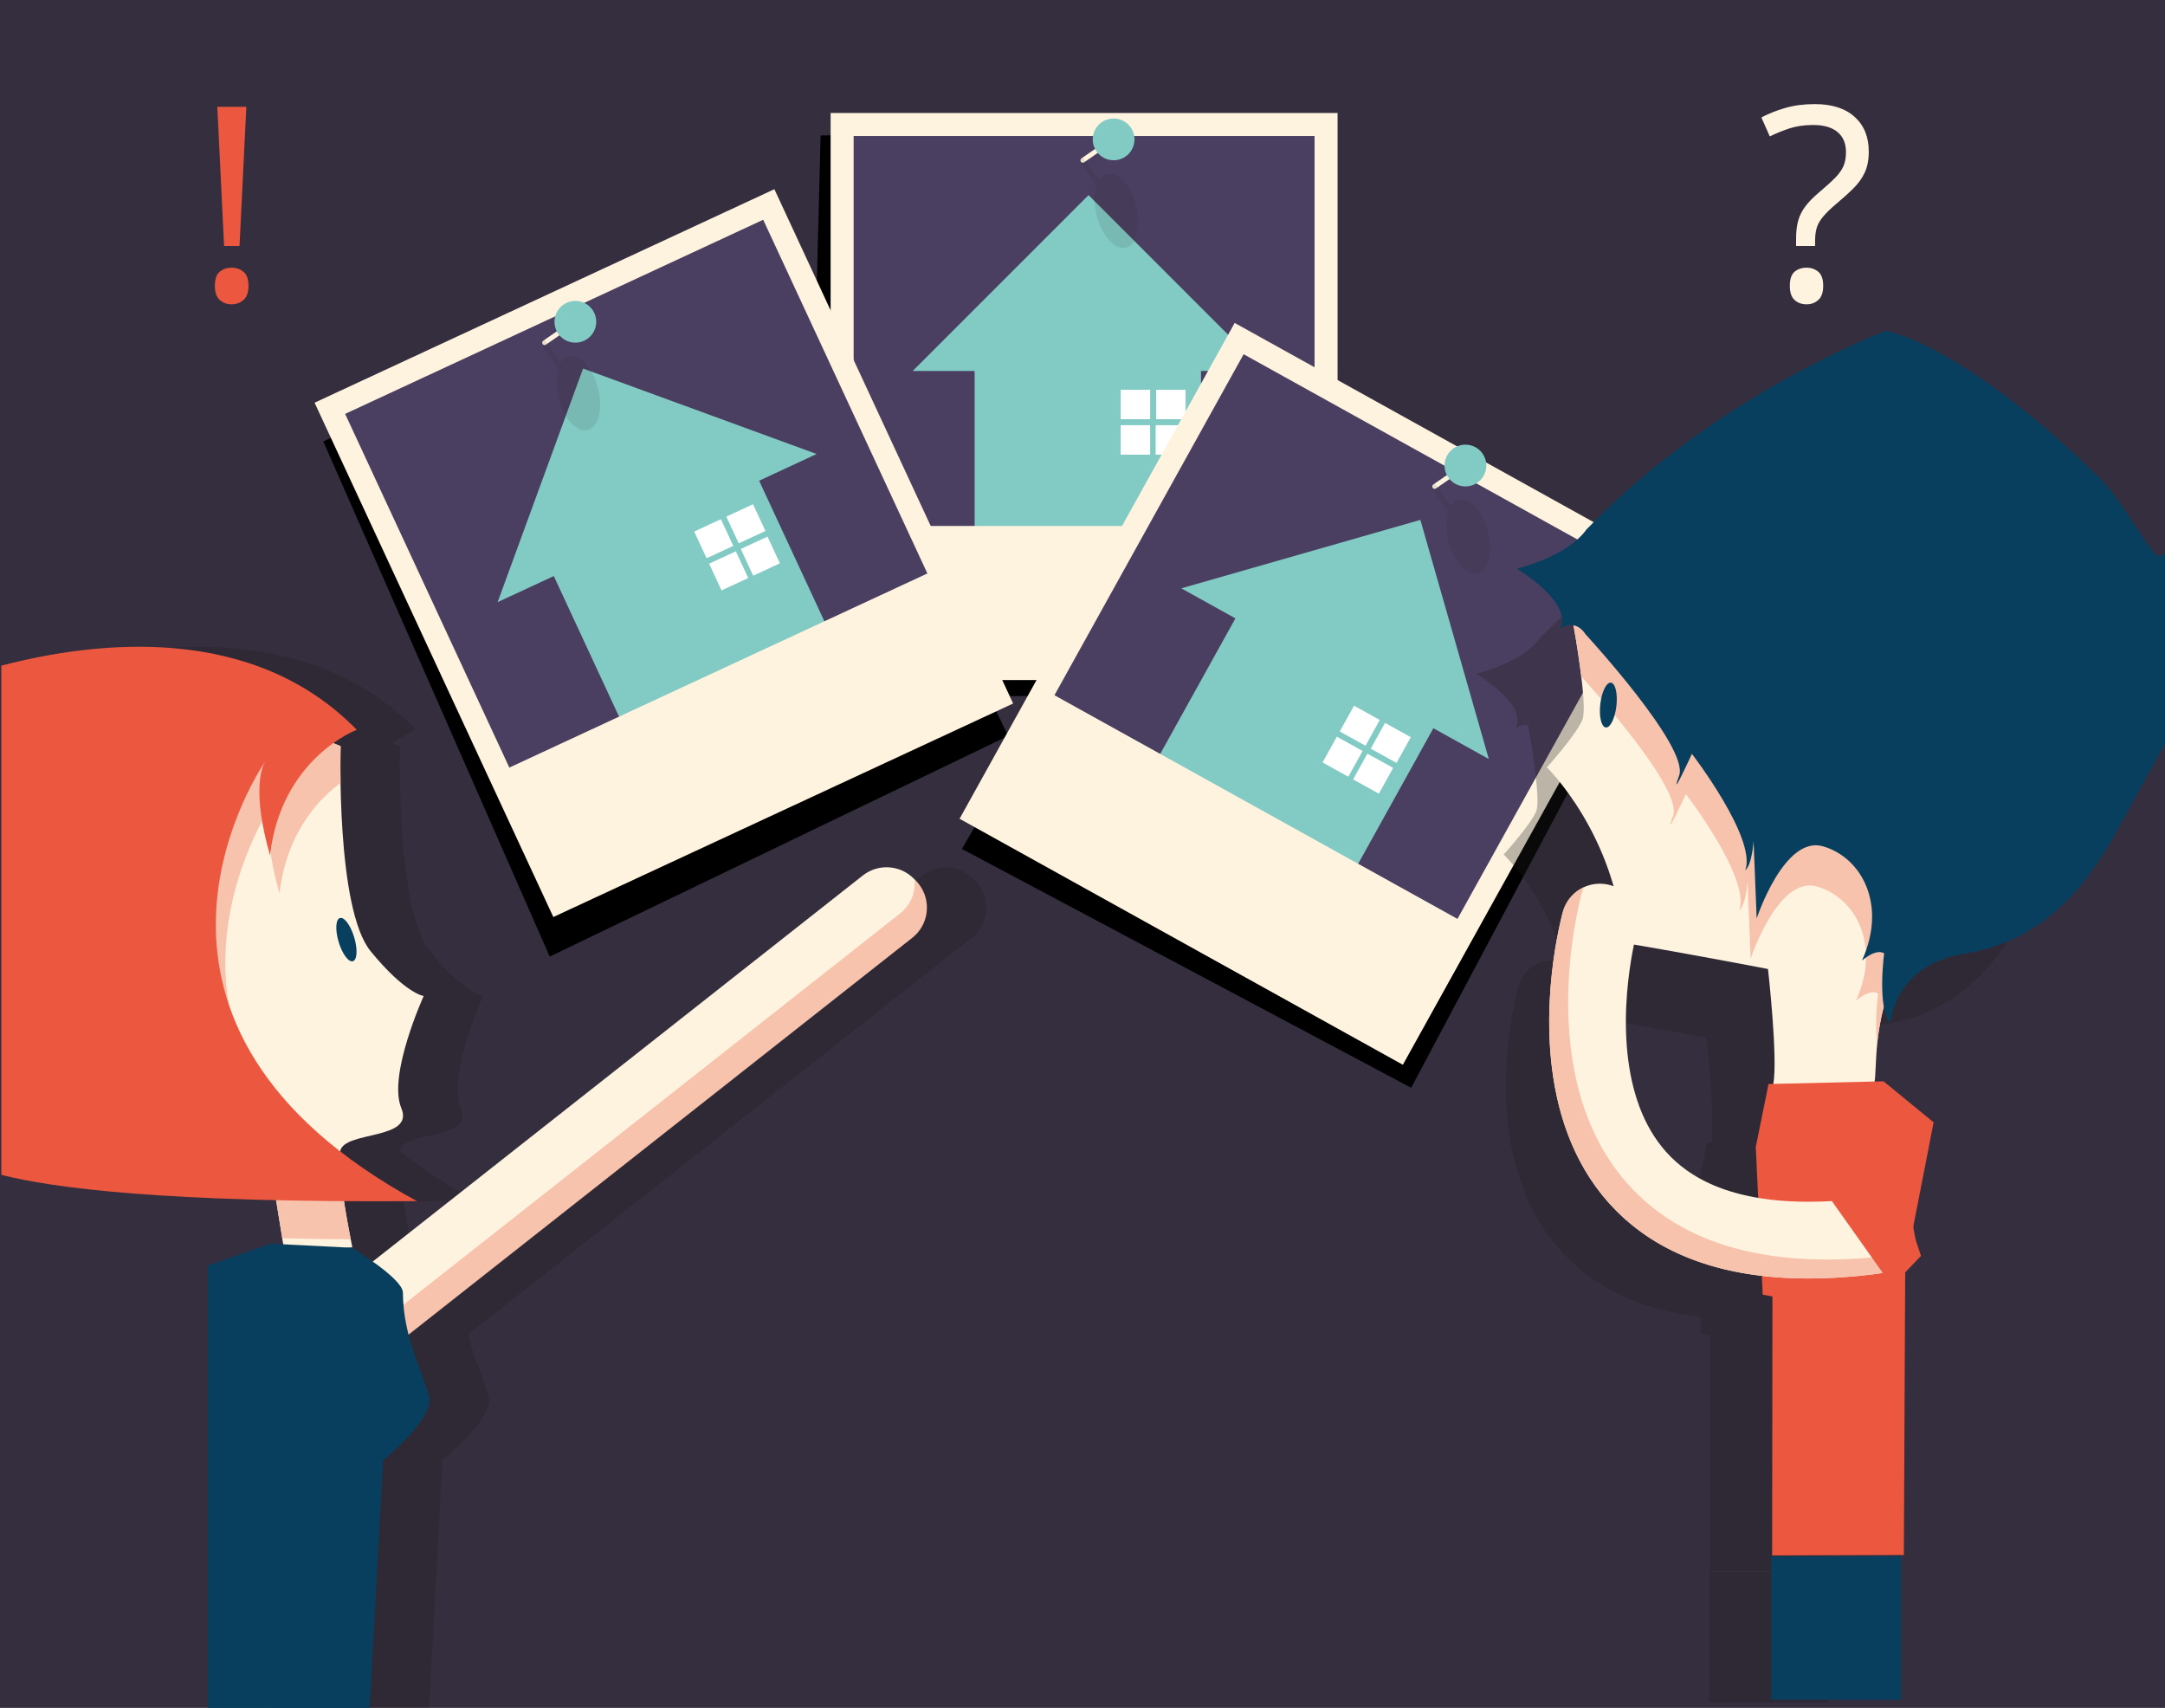
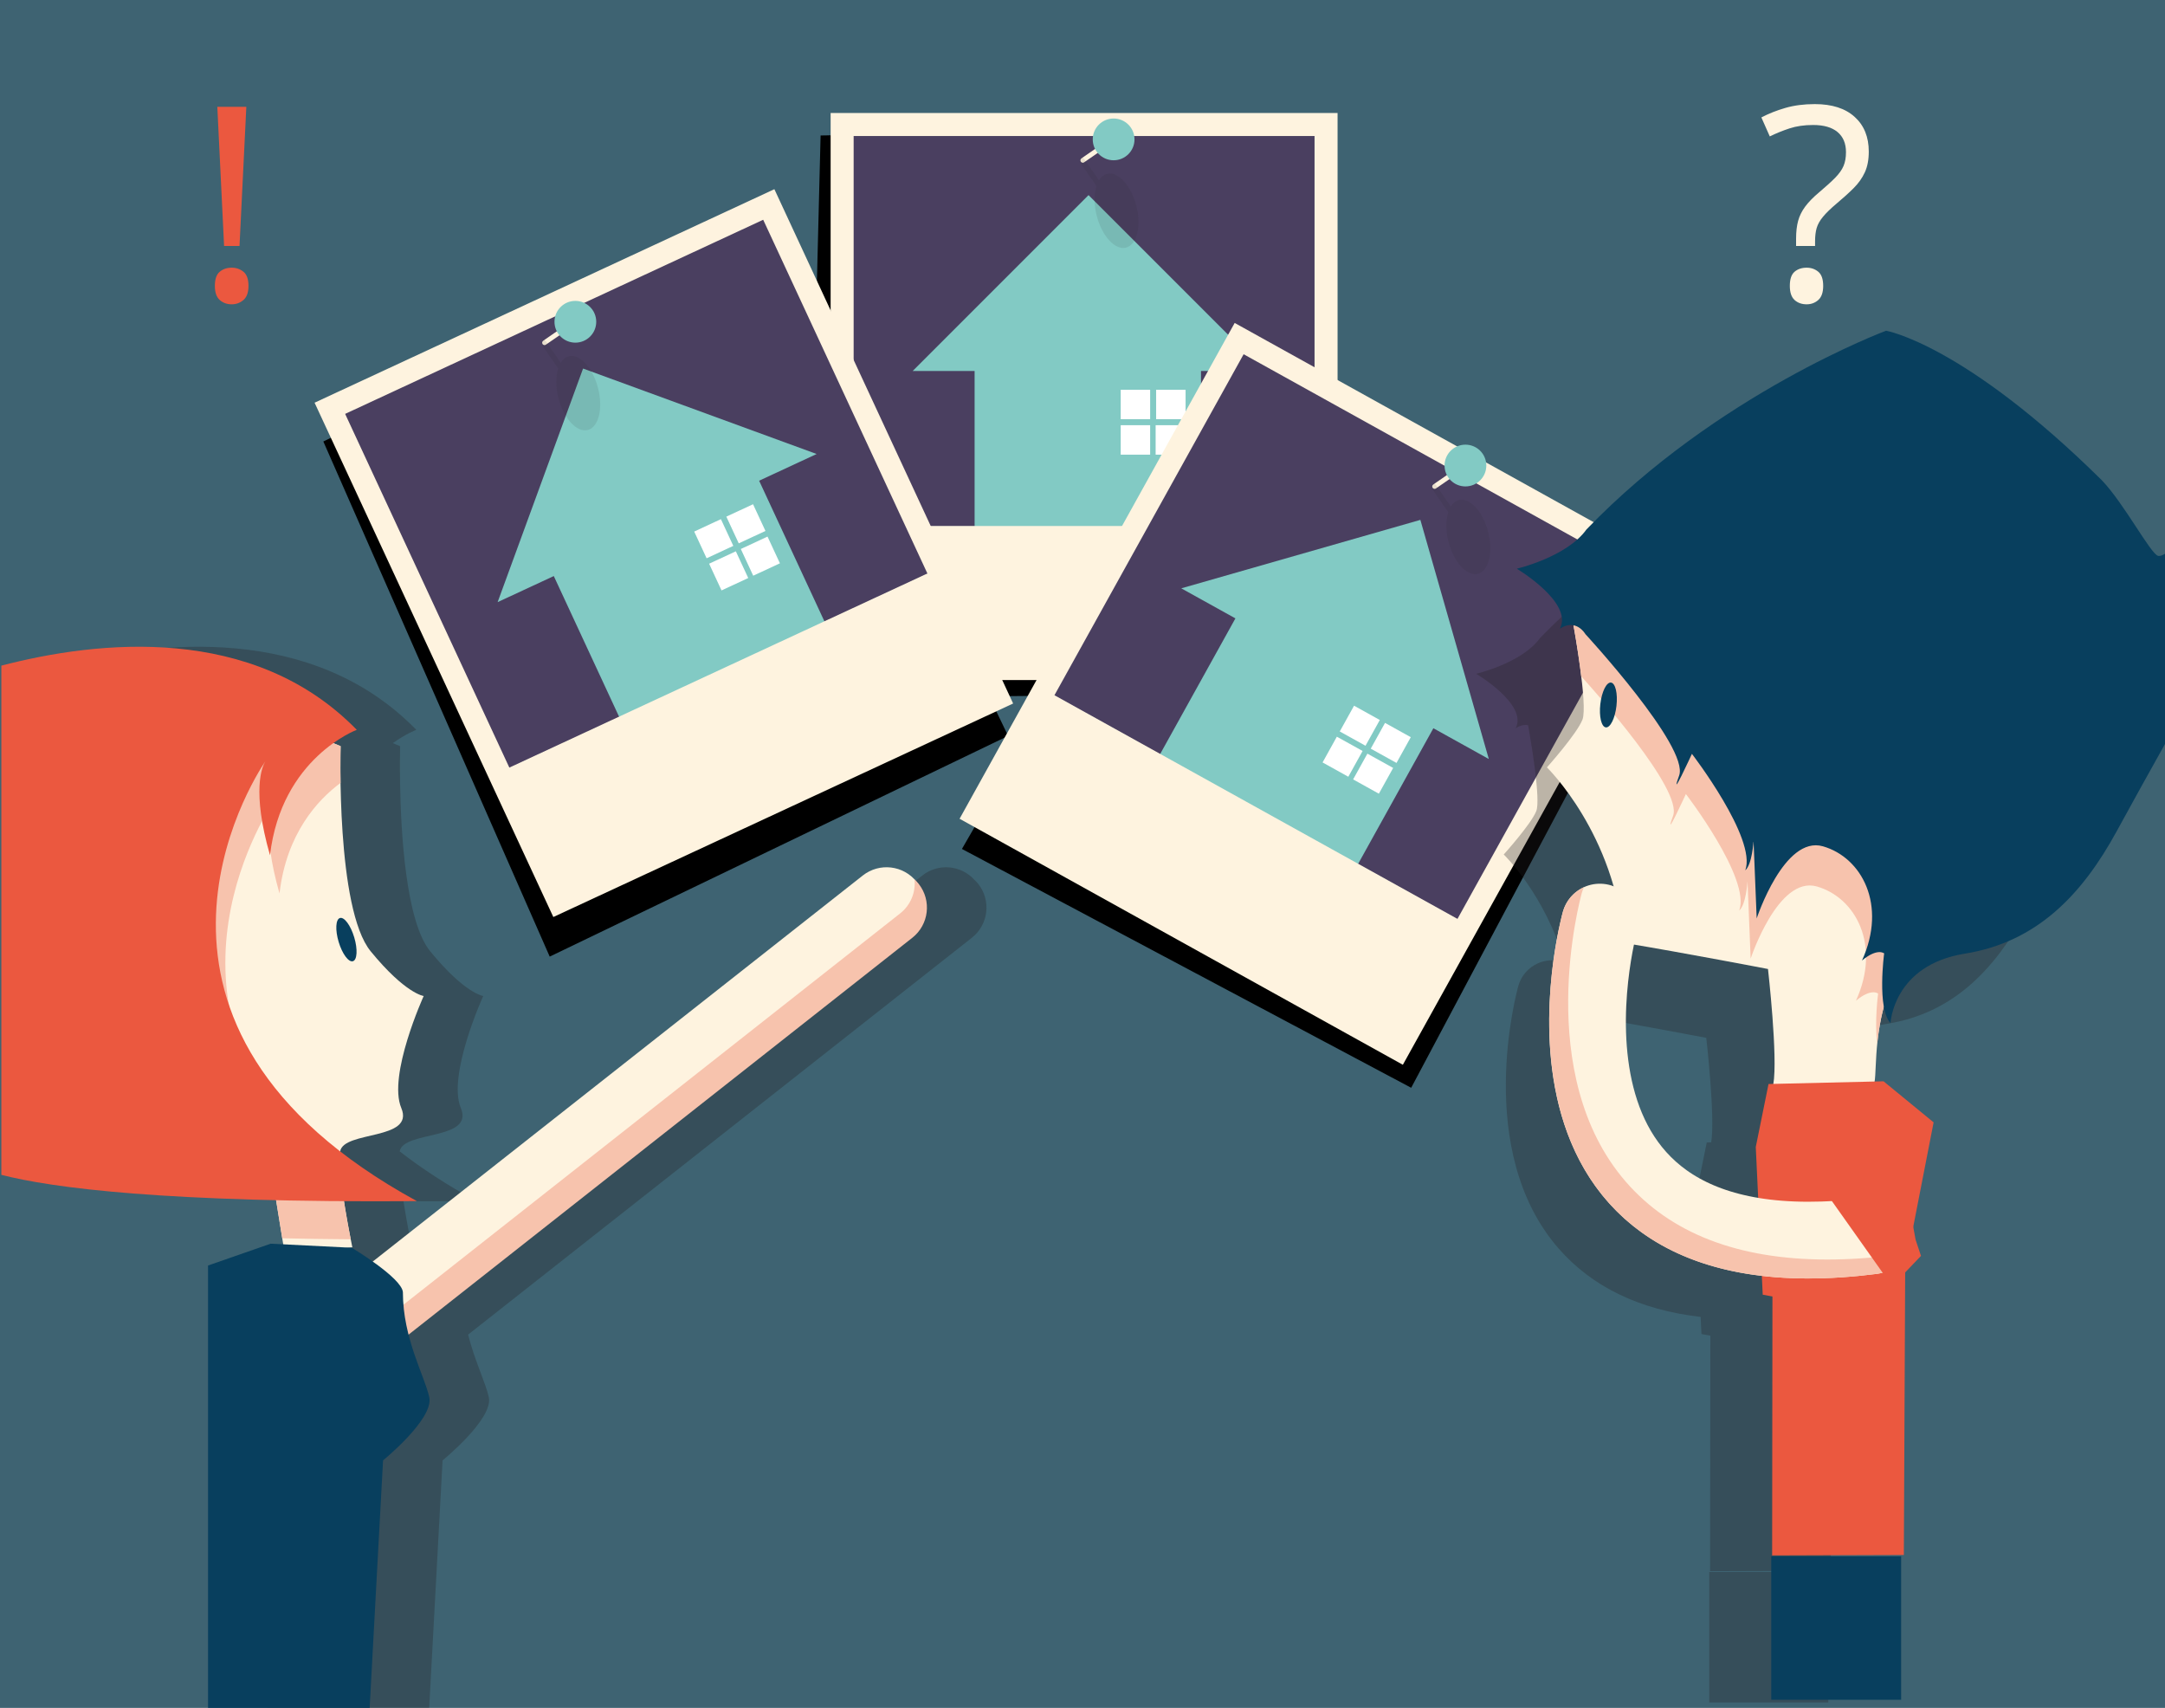
<svg xmlns="http://www.w3.org/2000/svg" version="1.1" id="Layer_1" x="0px" y="0px" width="800px" height="631px" viewBox="0 0 800 631" enable-background="new 0 0 800 631" xml:space="preserve">
-   <rect x="-2" fill="#342E3F" width="804" height="631" />
+   <rect x="-2" fill="#3E6372" width="804" height="631" />
  <polygon points="372.522,271.889 203.126,353.429 119.478,163.111 281.874,83.571 " />
  <polygon points="521.454,401.894 355.449,313.653 459.303,133.563 619.551,217.347 " />
  <polygon points="485.973,256.127 297.981,257.875 303.223,50.052 484.029,47.136 " />
  <rect x="311.182" y="46" fill="#4A3F60" width="178.818" height="201" />
  <path fill="#FEF3DF" d="M494.252,251.252H306.93V41.748h187.322V251.252z M315.434,242.748h170.314V50.252H315.434V242.748z" />
  <path fill="#82CAC4" d="M443.762,194.506c0.008-0.168,0.025-0.334,0.025-0.504v-56.939h23.429l-64.982-64.982l-64.982,64.982h22.879  v56.939c0,0.17,0.017,0.336,0.025,0.504h-45.84c17.429,29.336,49.429,49,86.027,49s68.599-19.664,86.027-49H443.762z" />
  <rect x="427.211" y="144" fill="#FFFFFF" width="10.882" height="10.882" />
  <rect x="414.116" y="144" fill="#FFFFFF" width="10.882" height="10.882" />
  <rect x="414.116" y="157.095" fill="#FFFFFF" width="10.882" height="10.882" />
  <rect x="427.026" y="157.095" fill="#FFFFFF" width="10.882" height="10.882" />
  <g>
    <rect x="312.333" y="194.333" fill="#FEF3DF" width="175.333" height="53.333" />
  </g>
  <g>
-     <rect x="155.894" y="103.852" transform="matrix(0.907 -0.4211 0.4211 0.907 -63.2437 122.3024)" fill="#4A3F60" width="178.818" height="201" />
-     <path fill="#FEF3DF" d="M374.367,259.921l-169.903,78.883l-88.224-190.022l169.903-78.883L374.367,259.921z M208.596,327.51   l154.477-71.721L282.01,81.193l-154.477,71.721L208.596,327.51z" />
+     <rect x="155.891" y="103.854" transform="matrix(-0.907 0.4211 -0.4211 -0.907 553.8416 286.4061)" fill="#4A3F60" width="178.816" height="200.997" />
+     <path fill="#FEF3DF" d="M374.367,259.921l-169.903,78.883L116.24,148.782l169.903-78.883L374.367,259.921z M208.596,327.51   l154.477-71.721L282.01,81.193l-154.477,71.721L208.596,327.51z" />
    <path fill="#82CAC4" d="M304.676,229.714c-0.063-0.156-0.118-0.314-0.189-0.468l-23.978-51.644l21.25-9.866l-86.304-31.575   l-31.575,86.305l20.752-9.635l23.978,51.644c0.072,0.154,0.157,0.298,0.235,0.447l-41.577,19.304   c28.162,19.268,65.467,23.628,98.662,8.216s53.939-46.723,57.393-80.67L304.676,229.714z" />
-     <rect x="270.18" y="188.077" transform="matrix(0.907 -0.4211 0.4211 0.907 -55.8622 134.0622)" fill="#FFFFFF" width="10.882" height="10.882" />
-     <rect x="258.303" y="193.591" transform="matrix(0.907 -0.4211 0.4211 0.907 -59.2888 129.5734)" fill="#FFFFFF" width="10.882" height="10.882" />
-     <rect x="263.818" y="205.469" transform="matrix(0.907 -0.4211 0.4211 0.907 -63.7776 133)" fill="#FFFFFF" width="10.882" height="10.882" />
-     <rect x="275.527" y="200.032" transform="matrix(0.907 -0.4211 0.4211 0.907 -60.3992 137.4255)" fill="#FFFFFF" width="10.882" height="10.882" />
+     <rect x="270.176" y="188.078" transform="matrix(-0.907 0.4211 -0.4211 -0.907 607.0957 252.9795)" fill="#FFFFFF" width="10.882" height="10.882" />
+     <rect x="258.298" y="193.592" transform="matrix(-0.907 0.4211 -0.4211 -0.907 586.7679 268.4958)" fill="#FFFFFF" width="10.882" height="10.882" />
+     <rect x="263.814" y="205.469" transform="matrix(-0.907 0.4211 -0.4211 -0.907 602.287 288.8241)" fill="#FFFFFF" width="10.882" height="10.882" />
+     <rect x="275.523" y="200.033" transform="matrix(-0.907 0.4211 -0.4211 -0.907 622.3268 273.5259)" fill="#FFFFFF" width="10.882" height="10.882" />
    <g>
-       <rect x="188.473" y="245.506" transform="matrix(0.907 -0.4211 0.4211 0.907 -88.9363 141.5948)" fill="#FEF3DF" width="175.333" height="53.333" />
+       <rect x="188.469" y="245.507" transform="matrix(-0.907 0.4211 -0.4211 -0.907 641.2043 402.7554)" fill="#FEF3DF" width="175.331" height="53.332" />
    </g>
  </g>
  <g>
-     <rect x="397.894" y="155.852" transform="matrix(0.8744 0.4852 -0.4852 0.8744 185.5848 -204.2421)" fill="#4A3F60" width="178.819" height="201" />
+     <rect x="397.892" y="155.852" transform="matrix(-0.8744 -0.4852 0.4852 -0.8744 789.016 716.9454)" fill="#4A3F60" width="178.818" height="200.999" />
    <path fill="#FEF3DF" d="M518.376,393.392L354.58,302.503l101.651-183.191l163.796,90.889L518.376,393.392z M366.142,299.193   l148.924,82.636l93.399-168.319l-148.924-82.636L366.142,299.193z" />
    <path fill="#82CAC4" d="M501.76,319.275c0.089-0.143,0.184-0.28,0.267-0.429l27.627-49.788l20.486,11.368l-25.292-88.35   l-88.35,25.291l20.006,11.101l-27.627,49.788c-0.083,0.149-0.148,0.302-0.222,0.453l-40.082-22.241   c1.006,34.108,19.446,66.829,51.448,84.586s69.524,16.089,98.997-1.105L501.76,319.275z" />
-     <rect x="508.47" y="269.038" transform="matrix(0.8744 0.4852 -0.4852 0.8744 197.722 -214.8752)" fill="#FFFFFF" width="10.882" height="10.882" />
-     <rect x="497.02" y="262.685" transform="matrix(0.8744 0.4852 -0.4852 0.8744 193.2012 -210.1176)" fill="#FFFFFF" width="10.882" height="10.882" />
-     <rect x="490.666" y="274.135" transform="matrix(0.8744 0.4852 -0.4852 0.8744 197.9587 -205.5967)" fill="#FFFFFF" width="10.882" height="10.882" />
-     <rect x="501.955" y="280.399" transform="matrix(0.8744 0.4852 -0.4852 0.8744 202.4159 -210.2873)" fill="#FFFFFF" width="10.882" height="10.882" />
+     <rect x="508.468" y="269.038" transform="matrix(-0.8744 -0.4852 0.4852 -0.8744 830.0941 763.8329)" fill="#FFFFFF" width="10.882" height="10.882" />
+     <rect x="497.017" y="262.685" transform="matrix(-0.8744 -0.4852 0.4852 -0.8744 811.7142 746.3692)" fill="#FFFFFF" width="10.882" height="10.882" />
+     <rect x="490.663" y="274.135" transform="matrix(-0.8744 -0.4852 0.4852 -0.8744 794.2488 764.7478)" fill="#FFFFFF" width="10.882" height="10.882" />
+     <rect x="501.952" y="280.399" transform="matrix(-0.8744 -0.4852 0.4852 -0.8744 812.3696 781.9666)" fill="#FFFFFF" width="10.882" height="10.882" />
    <g>
-       <rect x="362.973" y="294.542" transform="matrix(0.8744 0.4852 -0.4852 0.8744 212.4482 -178.3071)" fill="#FEF3DF" width="175.334" height="53.333" />
+       <rect x="362.971" y="294.542" transform="matrix(-0.8744 -0.4852 0.4852 -0.8744 688.8254 820.7232)" fill="#FEF3DF" width="175.334" height="53.333" />
    </g>
  </g>
  <text transform="matrix(1 0 0 1 649.6493 111.0252)" fill="#FEF3DF" font-family="'Bebas'" font-size="100.216">?</text>
  <g>
    <text transform="matrix(1 0 0 1 72.1782 111.0252)" fill="#EB583F" font-family="'Bebas'" font-size="100.216">!</text>
  </g>
-   <path opacity="0.3" fill="#231F20" d="M361.478,326.57c-0.448-0.569-0.941-1.078-1.455-1.558  c-4.965-5.416-13.335-6.177-19.199-1.556L159.738,466.092C155.649,463.191,152,461,152,461l-0.924-0.046l1.123-0.115  c0,0-0.241-1.148-0.611-3.022c-0.047-0.236-0.096-0.486-0.146-0.745c-0.014-0.074-0.029-0.15-0.044-0.226  c-0.044-0.227-0.09-0.462-0.137-0.704c-0.024-0.125-0.049-0.255-0.074-0.384c-0.041-0.212-0.082-0.427-0.124-0.648  c-0.031-0.165-0.063-0.335-0.095-0.505c-0.039-0.205-0.077-0.411-0.117-0.623c-0.037-0.197-0.075-0.401-0.112-0.604  c-0.036-0.195-0.072-0.39-0.109-0.59c-0.043-0.234-0.087-0.474-0.131-0.715c-0.033-0.181-0.066-0.36-0.099-0.545  c-0.049-0.271-0.098-0.548-0.148-0.826c-0.03-0.168-0.06-0.334-0.09-0.504c-0.049-0.279-0.099-0.565-0.149-0.85  c-0.032-0.182-0.063-0.362-0.095-0.545c-0.045-0.263-0.091-0.53-0.136-0.797c-0.037-0.216-0.073-0.43-0.11-0.648  c-0.043-0.257-0.086-0.518-0.129-0.778c-0.037-0.222-0.073-0.442-0.11-0.665c-0.044-0.268-0.087-0.538-0.13-0.807  c-0.036-0.224-0.072-0.446-0.108-0.671c-0.034-0.215-0.067-0.431-0.101-0.647c8.477,0.055,17.452,0.054,26.973-0.014  c-10.888-5.938-20.285-12.095-28.379-18.386c1.32-7.745,27.66-3.967,22.594-16.032c-5.067-12.066,8.278-41.373,8.278-41.373  s-6.738-0.81-19.594-16.525c-8.972-10.967-10.829-43.53-11.133-62.207h0c-0.107-6.563-0.022-11.413,0.014-13.007  c0-0.005,0-0.009,0-0.014c0.003-0.116,0.005-0.214,0.007-0.294c0-0.004,0-0.008,0-0.011c0.002-0.068,0.003-0.117,0.004-0.157  c0-0.012,0.001-0.03,0.001-0.039c0.001-0.025,0.001-0.049,0.001-0.049l-2.708-1.123c4.941-3.522,8.681-4.915,8.681-4.915  c-38.343-39.294-95.712-33.005-131.335-23.718v188.13c14.692,3.786,43.854,8.077,101.521,9.379l2.636,16.297L122,459.5  l-23.125,8.057V631h59.719l4.948-91.443c0,0,18.833-15.334,17.083-23.334c-1.175-5.371-5.16-13.305-7.657-23.129l186.145-146.621  C365.263,341.63,366.322,332.718,361.478,326.57z" />
+   <path opacity="0.3" fill="#231F20" enable-background="new    " d="M361.478,326.57c-0.448-0.569-0.941-1.078-1.455-1.558  c-4.965-5.416-13.335-6.177-19.199-1.556L159.738,466.092C155.649,463.191,152,461,152,461l-0.924-0.046l1.123-0.115  c0,0-0.241-1.148-0.611-3.022c-0.047-0.236-0.096-0.486-0.146-0.745c-0.014-0.074-0.029-0.15-0.044-0.226  c-0.044-0.227-0.09-0.462-0.137-0.704c-0.024-0.125-0.049-0.255-0.074-0.384c-0.041-0.212-0.082-0.427-0.124-0.648  c-0.031-0.165-0.063-0.335-0.095-0.505c-0.039-0.205-0.077-0.411-0.117-0.623c-0.037-0.197-0.075-0.401-0.112-0.604  c-0.036-0.195-0.072-0.39-0.109-0.59c-0.043-0.234-0.087-0.474-0.131-0.715c-0.033-0.181-0.066-0.36-0.099-0.545  c-0.049-0.271-0.098-0.548-0.148-0.826c-0.03-0.168-0.06-0.334-0.09-0.504c-0.049-0.279-0.099-0.565-0.149-0.85  c-0.032-0.182-0.063-0.362-0.095-0.545c-0.045-0.263-0.091-0.53-0.136-0.797c-0.037-0.216-0.073-0.43-0.11-0.648  c-0.043-0.257-0.086-0.518-0.129-0.778c-0.037-0.222-0.073-0.442-0.11-0.665c-0.044-0.268-0.087-0.538-0.13-0.807  c-0.036-0.224-0.072-0.446-0.108-0.671c-0.034-0.215-0.067-0.431-0.101-0.647c8.477,0.055,17.452,0.054,26.973-0.014  c-10.888-5.938-20.285-12.095-28.379-18.386c1.32-7.745,27.66-3.967,22.594-16.032c-5.067-12.066,8.278-41.373,8.278-41.373  s-6.738-0.81-19.594-16.525c-8.972-10.967-10.829-43.53-11.133-62.207l0,0c-0.107-6.563-0.022-11.413,0.014-13.007  c0-0.005,0-0.009,0-0.014c0.003-0.116,0.005-0.214,0.007-0.294c0-0.004,0-0.008,0-0.011c0.002-0.068,0.003-0.117,0.004-0.157  c0-0.012,0.001-0.03,0.001-0.039c0.001-0.025,0.001-0.049,0.001-0.049l-2.708-1.123c4.941-3.522,8.681-4.915,8.681-4.915  c-38.343-39.294-95.712-33.005-131.335-23.718v188.13c14.692,3.786,43.854,8.077,101.521,9.379l2.636,16.297L122,459.5  l-23.125,8.057V631h59.719l4.948-91.443c0,0,18.833-15.334,17.083-23.334c-1.175-5.371-5.16-13.305-7.657-23.129l186.145-146.621  C365.263,341.63,366.322,332.718,361.478,326.57z" />
  <g opacity="0.3">
    <rect x="631.592" y="580.797" fill="#231F20" width="43.973" height="48.203" />
-     <path fill="#231F20" d="M762.513,244.603c-2.568-0.764-11.427-17.51-18.97-25.348c-46.716-45.843-73.072-50.29-73.072-50.29   s-57.267,21.183-101.43,66.781c-6.652,9.257-23.585,13.187-23.585,13.187s19.19,11.341,14.598,20.135   c1.797-1.16,3.334-1.369,4.594-1.127c0,0,0.012,0.064,0.028,0.155c0.011,0.06,0.023,0.129,0.041,0.226   c0.002,0.009,0.004,0.021,0.005,0.03c0.021,0.116,0.046,0.258,0.075,0.419c0.004,0.024,0.009,0.051,0.014,0.076   c0.029,0.161,0.061,0.344,0.096,0.544c0.005,0.028,0.01,0.056,0.015,0.084c0.038,0.218,0.08,0.457,0.124,0.715   c0.003,0.019,0.006,0.037,0.01,0.056c0.247,1.43,0.583,3.429,0.942,5.727c0.001,0.009,0.003,0.018,0.004,0.027   c0.07,0.448,0.141,0.907,0.212,1.375c0.003,0.018,0.005,0.036,0.008,0.054c0.366,2.405,0.741,5.05,1.06,7.663   c0.774,6.334,1.221,12.479,0.402,14.553c-1.905,4.827-12.03,16.053-12.03,16.053s15.323,14.77,22.583,39.947   c-0.387-0.147-0.782-0.281-1.189-0.393c-3.064-0.846-6.174-0.523-8.857,0.692c0,0,0,0,0,0c-0.004,0.002-0.007,0.004-0.011,0.006   c-0.398,0.181-0.785,0.383-1.163,0.602c-0.078,0.045-0.151,0.096-0.228,0.142c-0.3,0.182-0.593,0.373-0.878,0.58   c-0.102,0.074-0.2,0.153-0.299,0.23c-0.249,0.192-0.492,0.39-0.727,0.6c-0.109,0.098-0.216,0.198-0.322,0.3   c-0.214,0.204-0.42,0.415-0.62,0.634c-0.107,0.118-0.213,0.236-0.316,0.358c-0.185,0.219-0.361,0.446-0.532,0.678   c-0.099,0.134-0.198,0.266-0.292,0.404c-0.162,0.239-0.311,0.487-0.457,0.738c-0.083,0.143-0.171,0.282-0.249,0.429   c-0.146,0.275-0.276,0.562-0.403,0.85c-0.059,0.134-0.126,0.262-0.181,0.399c-0.172,0.429-0.326,0.87-0.453,1.325   c-0.692,2.472-16.587,60.944,14.827,97.005c12.424,14.261,30.014,22.72,52.519,25.329l0.3,6.326l3.292,0.606l-0.103,87.009   l44.584-0.152l0.451-94.938l5.351-5.561l-1.832-5.457l-0.789-4.309l6.896-35.103l-16.948-13.794l-3.024,0.071   c0.38-2.378,0.296-6.922,0.895-12.786c0,0,0,0.001,0,0.001c0.064-0.63,0.137-1.275,0.218-1.934c0-0.003,0.001-0.006,0.001-0.009   c0.077-0.621,0.164-1.257,0.258-1.903c0.013-0.087,0.026-0.174,0.039-0.261c0.189-1.262,0.417-2.569,0.688-3.911   c0.026-0.131,0.053-0.262,0.08-0.394c0.134-0.647,0.278-1.301,0.435-1.964c0.027-0.116,0.057-0.233,0.085-0.349   c0.132-0.545,0.274-1.097,0.422-1.652c0.423,2.343,1.129,4.342,2.261,5.524c0,0,0.887-19.467,25.195-23.334   c24.308-3.867,39.637-19.751,51.373-41.124c5.153-9.385,11.224-20.22,16.415-29.424v-63.85   C763.999,244.465,763.134,244.787,762.513,244.603z M630.676,422.089l-4.319,21.158l0.81,17.107   c-13.736-2.294-24.305-7.613-31.584-15.936c-11.281-12.9-13.394-31.602-13.181-45.021c0.164-10.289,1.686-19.209,2.722-24.16   c20.345,3.419,45.365,8.206,45.365,8.206s3.38,29.454,1.818,38.608L630.676,422.089z" />
+     <path fill="#231F20" d="M762.513,244.603c-2.568-0.764-11.427-17.51-18.97-25.348c-46.716-45.843-73.072-50.29-73.072-50.29   s-57.267,21.183-101.43,66.781c-6.652,9.257-23.585,13.187-23.585,13.187s19.19,11.341,14.598,20.135   c1.797-1.16,3.334-1.369,4.594-1.127c0,0,0.012,0.064,0.028,0.155c0.011,0.06,0.023,0.129,0.041,0.226   c0.002,0.009,0.004,0.021,0.005,0.03c0.021,0.116,0.046,0.258,0.075,0.419c0.004,0.024,0.009,0.051,0.014,0.076   c0.029,0.161,0.061,0.344,0.096,0.544c0.005,0.028,0.01,0.056,0.015,0.084c0.038,0.218,0.08,0.457,0.124,0.715   c0.003,0.019,0.006,0.037,0.01,0.056c0.247,1.43,0.583,3.429,0.942,5.727c0.001,0.009,0.003,0.018,0.004,0.027   c0.07,0.448,0.141,0.907,0.212,1.375c0.003,0.018,0.005,0.036,0.008,0.054c0.366,2.405,0.741,5.05,1.06,7.663   c0.774,6.334,1.221,12.479,0.402,14.553c-1.905,4.827-12.03,16.053-12.03,16.053s15.323,14.77,22.583,39.947   c-0.387-0.147-0.782-0.281-1.189-0.393c-3.064-0.846-6.174-0.523-8.857,0.692l0,0c-0.004,0.002-0.007,0.004-0.011,0.006   c-0.398,0.181-0.785,0.383-1.163,0.602c-0.078,0.045-0.151,0.096-0.228,0.142c-0.3,0.182-0.593,0.373-0.878,0.58   c-0.102,0.074-0.2,0.153-0.299,0.23c-0.249,0.192-0.492,0.39-0.727,0.6c-0.109,0.098-0.216,0.198-0.322,0.3   c-0.214,0.204-0.42,0.415-0.62,0.634c-0.107,0.118-0.213,0.236-0.316,0.358c-0.185,0.219-0.361,0.446-0.532,0.678   c-0.099,0.134-0.198,0.266-0.292,0.404c-0.162,0.239-0.311,0.487-0.457,0.738c-0.083,0.143-0.171,0.282-0.249,0.429   c-0.146,0.275-0.276,0.562-0.403,0.85c-0.059,0.134-0.126,0.262-0.181,0.399c-0.172,0.429-0.326,0.87-0.453,1.325   c-0.692,2.472-16.587,60.944,14.827,97.005c12.424,14.261,30.014,22.72,52.519,25.329l0.3,6.326l3.292,0.606l-0.103,87.009   l44.584-0.152l0.451-94.938l5.351-5.561l-1.832-5.457l-0.789-4.309l6.896-35.103l-16.948-13.794l-3.024,0.071   c0.38-2.378,0.296-6.922,0.895-12.786v0.001c0.064-0.63,0.137-1.275,0.218-1.934c0-0.003,0.001-0.006,0.001-0.009   c0.077-0.621,0.164-1.257,0.258-1.903c0.013-0.087,0.026-0.174,0.039-0.261c0.189-1.262,0.417-2.569,0.688-3.911   c0.026-0.131,0.053-0.262,0.08-0.394c0.134-0.647,0.278-1.301,0.435-1.964c0.027-0.116,0.057-0.233,0.085-0.349   c0.132-0.545,0.274-1.097,0.422-1.652c0.423,2.343,1.129,4.342,2.261,5.524c0,0,0.887-19.467,25.195-23.334   c24.308-3.867,39.637-19.751,51.373-41.124c5.153-9.385,11.224-20.22,16.415-29.424v-63.85   C763.999,244.465,763.134,244.787,762.513,244.603z M630.676,422.089l-4.319,21.158l0.81,17.107   c-13.736-2.294-24.305-7.613-31.584-15.936c-11.281-12.9-13.394-31.602-13.181-45.021c0.164-10.289,1.686-19.209,2.722-24.16   c20.345,3.419,45.365,8.206,45.365,8.206s3.38,29.454,1.818,38.608L630.676,422.089z" />
  </g>
  <g>
    <g>
-       <line x1="209.944" y1="120.591" x2="201.216" y2="126.618" />
+       <line fill="none" x1="209.944" y1="120.591" x2="201.216" y2="126.618" />
      <path fill="#FEF3DF" d="M201.216,127.501c-0.281,0-0.557-0.133-0.728-0.382c-0.277-0.402-0.177-0.952,0.225-1.229l8.729-6.027    c0.401-0.277,0.952-0.177,1.229,0.225c0.277,0.402,0.177,0.952-0.225,1.229l-8.729,6.027    C201.565,127.451,201.39,127.501,201.216,127.501z" />
    </g>
    <g>
      <circle fill="#82CAC4" cx="212.604" cy="118.883" r="7.715" />
    </g>
  </g>
-   <path opacity="0.1" fill="#231F20" d="M220.981,143.363c-1.943-7.52-6.79-12.77-10.824-11.727c-1.206,0.312-2.197,1.159-2.951,2.383  l-5.589-8.036c-0.446-0.641-1.013-0.684-1.267-0.096c-0.157,0.363-0.157,0.883-0.029,1.378c0.079,0.306,0.207,0.602,0.377,0.846  l5.567,8.004c-0.926,2.904-0.967,6.873,0.106,11.025c1.943,7.52,6.79,12.77,10.824,11.727  C221.229,157.824,222.924,150.883,220.981,143.363z" />
+   <path opacity="0.1" fill="#231F20" enable-background="new    " d="M220.981,143.363c-1.943-7.52-6.79-12.77-10.824-11.727  c-1.206,0.312-2.197,1.159-2.951,2.383l-5.589-8.036c-0.446-0.641-1.013-0.684-1.267-0.096c-0.157,0.363-0.157,0.883-0.029,1.378  c0.079,0.306,0.207,0.602,0.377,0.846l5.567,8.004c-0.926,2.904-0.967,6.873,0.106,11.025c1.943,7.52,6.79,12.77,10.824,11.727  C221.229,157.824,222.924,150.883,220.981,143.363z" />
  <g>
    <g>
-       <line x1="408.84" y1="53.208" x2="400.112" y2="59.235" />
+       <line fill="none" x1="408.84" y1="53.208" x2="400.112" y2="59.235" />
      <path fill="#FEF3DF" d="M400.113,60.119c-0.281,0-0.556-0.133-0.728-0.382c-0.277-0.402-0.177-0.952,0.225-1.229l8.729-6.027    c0.401-0.277,0.952-0.177,1.229,0.225c0.277,0.402,0.177,0.952-0.225,1.229l-8.729,6.027    C400.461,60.068,400.286,60.119,400.113,60.119z" />
    </g>
    <g>
      <circle fill="#82CAC4" cx="411.5" cy="51.5" r="7.715" />
    </g>
  </g>
-   <path opacity="0.1" fill="#231F20" d="M419.877,75.98c-1.943-7.52-6.79-12.77-10.824-11.727c-1.206,0.312-2.197,1.159-2.951,2.383  l-5.589-8.036c-0.446-0.641-1.013-0.684-1.267-0.096c-0.157,0.363-0.157,0.883-0.029,1.378c0.079,0.306,0.207,0.602,0.377,0.846  l5.567,8.004c-0.926,2.904-0.967,6.873,0.106,11.025c1.943,7.52,6.79,12.77,10.824,11.727  C420.126,90.441,421.821,83.5,419.877,75.98z" />
+   <path opacity="0.1" fill="#231F20" enable-background="new    " d="M419.877,75.98c-1.943-7.52-6.79-12.77-10.824-11.727  c-1.206,0.312-2.197,1.159-2.951,2.383l-5.589-8.036c-0.446-0.641-1.013-0.684-1.267-0.096c-0.157,0.363-0.157,0.883-0.029,1.378  c0.079,0.306,0.207,0.602,0.377,0.846l5.567,8.004c-0.926,2.904-0.967,6.873,0.106,11.025c1.943,7.52,6.79,12.77,10.824,11.727  C420.126,90.441,421.821,83.5,419.877,75.98z" />
  <g>
    <g>
-       <line x1="538.84" y1="173.708" x2="530.112" y2="179.735" />
+       <line fill="none" x1="538.84" y1="173.708" x2="530.112" y2="179.735" />
      <path fill="#FEF3DF" d="M530.113,180.619c-0.281,0-0.557-0.133-0.728-0.382c-0.277-0.402-0.177-0.952,0.225-1.229l8.729-6.027    c0.401-0.277,0.952-0.177,1.229,0.225c0.277,0.402,0.177,0.952-0.225,1.229l-8.729,6.027    C530.461,180.568,530.286,180.619,530.113,180.619z" />
    </g>
    <g>
      <circle fill="#82CAC4" cx="541.5" cy="172" r="7.715" />
    </g>
  </g>
-   <path opacity="0.1" fill="#231F20" d="M549.877,196.48c-1.943-7.52-6.79-12.77-10.824-11.727c-1.206,0.312-2.197,1.159-2.951,2.383  l-5.589-8.036c-0.446-0.641-1.013-0.684-1.267-0.096c-0.157,0.363-0.157,0.883-0.029,1.378c0.079,0.306,0.207,0.602,0.377,0.846  l5.567,8.004c-0.926,2.904-0.967,6.873,0.106,11.025c1.943,7.52,6.79,12.77,10.824,11.727  C550.126,210.941,551.821,204,549.877,196.48z" />
+   <path opacity="0.1" fill="#231F20" enable-background="new    " d="M549.877,196.48c-1.943-7.52-6.79-12.77-10.824-11.727  c-1.206,0.312-2.197,1.159-2.951,2.383l-5.589-8.036c-0.446-0.641-1.013-0.684-1.267-0.096c-0.157,0.363-0.157,0.883-0.029,1.378  c0.079,0.306,0.207,0.602,0.377,0.846l5.567,8.004c-0.926,2.904-0.967,6.873,0.106,11.025c1.943,7.52,6.79,12.77,10.824,11.727  C550.126,210.941,551.821,204,549.877,196.48z" />
  <g>
-     <path fill="#FEF3DF" d="M581.427,231.014c0,0,5.394,29.55,3.315,34.858c-2.08,5.308-13.132,17.65-13.132,17.65   s25.329,24.59,28.416,64.835c22.748,3.769,53.271,9.651,53.271,9.651s3.725,32.686,1.963,42.593   c-1.762,9.907,35.112,3.066,36.903,0.659c1.791-2.407-0.542-17.23,5.677-35.038C704.06,348.413,689.822,224.427,581.427,231.014z" />
+     <path fill="#FEF3DF" d="M581.427,231.014c0,0,5.394,29.55,3.315,34.858c-2.08,5.308-13.132,17.65-13.132,17.65   s25.329,24.59,28.416,64.835c22.748,3.769,53.271,9.651,53.271,9.651s3.725,32.686,1.963,42.593   c-1.762,9.907,35.112,3.066,36.903,0.659s-0.542-17.23,5.677-35.038C704.06,348.413,689.822,224.427,581.427,231.014z" />
    <path fill="#F7C3AD" d="M697.84,366.221c6.22-17.808-8.019-141.795-116.413-135.208c0,0,1.758,9.633,2.88,18.888   c5.239,5.769,37.434,41.772,33.933,51.481c-3.809,10.565,4.719-8.018,4.719-8.018s24.07,31.308,19.716,43.025   c2.542-2.16,3.058-10.812,3.058-10.812l1.16,28.596c0,0,10.131-30.789,24.498-26.645c14.365,4.145,23.733,21.709,14.412,42.195   c5.732-4.772,8.19-2.632,8.19-2.632s-1.403,10.521-0.317,18.428C694.239,379.962,695.356,373.331,697.84,366.221z" />
    <polygon fill="#EB583F" points="704,468.5 703.5,574.5 654.833,574.667 654.946,479 651.352,478.333 648.786,423.764 653.5,400.5    696,399.5 714.5,414.667  " />
-     <ellipse transform="matrix(0.9936 0.1134 -0.1134 0.9936 33.3627 -65.6993)" fill="#083F5E" cx="594.288" cy="260.464" rx="3" ry="8.333" />
+     <ellipse transform="matrix(0.1134 -0.9936 0.9936 0.1134 268.1094 821.4293)" fill="#083F5E" cx="594.311" cy="260.49" rx="8.333" ry="3" />
    <path fill="none" stroke="#FEF3DF" stroke-width="28.346" stroke-linecap="round" stroke-miterlimit="10" d="M591.167,340.667   c0,0-37.084,133.416,100.503,115.927" />
    <rect x="654.5" y="575" fill="#083F5E" width="48" height="53" />
    <path fill="#F7C3AD" d="M700.457,463.654c-8.873,1.127-17.296,1.69-25.25,1.69c-32.938,0.001-57.933-9.648-74.511-28.816   c-34.29-39.648-16.94-103.939-16.185-106.657c0.204-0.733,0.477-1.427,0.783-2.099c-3.676,1.677-6.616,4.901-7.783,9.099   c-0.756,2.718-18.105,67.009,16.185,106.657c16.578,19.168,41.573,28.817,74.511,28.816c7.954,0,16.377-0.563,25.25-1.69   c5.038-0.641,9.107-3.859,11.083-8.157C703.276,463.072,701.906,463.47,700.457,463.654z" />
    <polyline fill="#EB583F" points="698.833,408.5 707.833,458 709.833,464 699.167,475.167 676.5,443.167 679.833,440.833  " />
-     <path fill="#083F5E" d="M800.07,204.558c-1.038,0.644-1.983,0.998-2.661,0.796c-2.803-0.84-12.474-19.252-20.707-27.871   c-50.994-50.404-79.763-55.294-79.763-55.294s-62.511,23.291-110.719,73.427c-7.261,10.178-25.744,14.499-25.744,14.499   s20.948,12.469,15.935,22.139c6.035-3.923,9.408,2.014,9.408,2.014s38.461,41.703,34.651,52.267   c-3.81,10.565,4.719-8.018,4.719-8.018s24.071,31.308,19.716,43.025c2.541-2.16,3.058-10.812,3.058-10.812l1.16,28.596   c0,0,10.132-30.789,24.498-26.644c14.366,4.145,23.734,21.709,14.412,42.195c5.732-4.772,8.19-2.632,8.19-2.632   s-2.722,20.411,2.349,25.741c0,0,0.968-21.404,27.502-25.656c26.534-4.252,43.267-21.717,56.077-45.216   c5.625-10.319,12.252-22.232,17.918-32.352V204.558z" />
+     <path fill="#083F5E" d="M800.07,204.558c-1.038,0.644-1.983,0.998-2.661,0.796c-2.803-0.84-12.474-19.252-20.707-27.871   c-50.994-50.404-79.763-55.294-79.763-55.294s-62.511,23.291-110.719,73.427c-7.261,10.178-25.744,14.499-25.744,14.499   s20.948,12.469,15.935,22.139c6.035-3.923,9.408,2.014,9.408,2.014s38.461,41.703,34.651,52.267   c-3.81,10.565,4.719-8.018,4.719-8.018s24.071,31.308,19.716,43.025c2.541-2.16,3.058-10.812,3.058-10.812l1.16,28.596   c0,0,10.132-30.789,24.498-26.644c14.366,4.145,23.734,21.709,14.412,42.195c5.732-4.772,8.19-2.632,8.19-2.632   s-2.722,20.411,2.349,25.741c0,0,0.968-21.404,27.502-25.656s43.267-21.717,56.077-45.216   c5.625-10.319,12.252-22.232,17.918-32.352v-70.204H800.07z" />
  </g>
  <g>
-     <path fill="#FEF3DF" d="M95.928,263.265l29.934,12.419c0,0-1.751,60.064,11.105,75.779c12.856,15.715,19.594,16.525,19.594,16.525   s-13.345,29.307-8.278,41.373c5.067,12.066-21.275,8.287-22.594,16.033c-1.319,7.746,4.511,35.446,4.511,35.446l-24.949,2.561   l-4.168-25.766L7.764,305.403L95.928,263.265z" />
+     <path fill="#FEF3DF" d="M95.928,263.265l29.934,12.419c0,0-1.751,60.064,11.105,75.779s19.594,16.525,19.594,16.525   s-13.345,29.307-8.278,41.373s-21.275,8.287-22.594,16.033s4.511,35.446,4.511,35.446l-24.949,2.561l-4.168-25.766L7.764,305.403   L95.928,263.265z" />
    <path fill="#F7C3AD" d="M95.928,263.265L7.764,305.403l93.318,132.231l3.214,19.862c7.883,0.185,16.307,0.314,25.303,0.378   c-0.884-4.473-2.531-13.24-3.448-20.821c-75.821-61.78-28.892-135.305-24.595-141.685c-1.189,1.951-5.121,10.776,1.725,34.706   c2.584-22.102,14.062-34.516,22.551-40.818c-0.132-8.085,0.028-13.572,0.028-13.572L95.928,263.265z" />
-     <ellipse transform="matrix(0.9578 -0.2875 0.2875 0.9578 -94.4023 51.4607)" fill="#083F5E" cx="128.008" cy="347.143" rx="3" ry="8.333" />
+     <ellipse transform="matrix(-0.2875 -0.9578 0.9578 -0.2875 -167.6872 569.5595)" fill="#083F5E" cx="128.007" cy="347.152" rx="8.333" ry="3" />
    <g>
      <path fill="#FEF3DF" d="M108.614,521.255c-4.194,0-8.347-1.853-11.144-5.404c-4.843-6.148-3.785-15.061,2.364-19.903    l218.989-172.491c6.148-4.845,15.061-3.786,19.904,2.364c4.843,6.148,3.785,15.061-2.364,19.903L117.375,518.215    C114.777,520.262,111.684,521.255,108.614,521.255z" />
    </g>
    <path fill="#F7C3AD" d="M339.478,326.57c-0.474-0.602-0.997-1.14-1.542-1.644c0.463,4.655-1.374,9.439-5.322,12.548   L113.625,509.965c-2.598,2.047-5.691,3.04-8.761,3.04c-3.484,0-6.928-1.297-9.601-3.766c0.257,2.599,1.222,5.158,2.958,7.362   c2.797,3.552,6.949,5.404,11.144,5.404c3.07,0,6.163-0.993,8.761-3.04l218.989-172.491   C343.263,341.63,344.322,332.718,339.478,326.57z" />
    <path fill="#083F5E" d="M136.594,631l4.948-91.443c0,0,18.833-15.334,17.083-23.334s-9.75-21.666-9.75-38.833   C148.395,472.041,130,461,130,461l-30-1.5l-23.125,8.057V631H136.594z" />
    <path fill="#EB583F" d="M98.045,281.28c-1.19,1.951-5.122,10.776,1.725,34.706c4.211-36.025,32.065-46.341,32.065-46.341   C93.492,230.352,36.124,236.641,0.5,245.927v188.13c18.581,4.788,60.295,10.385,153.568,9.721   C35.404,379.064,93.251,288.398,98.045,281.28z" />
  </g>
</svg>
